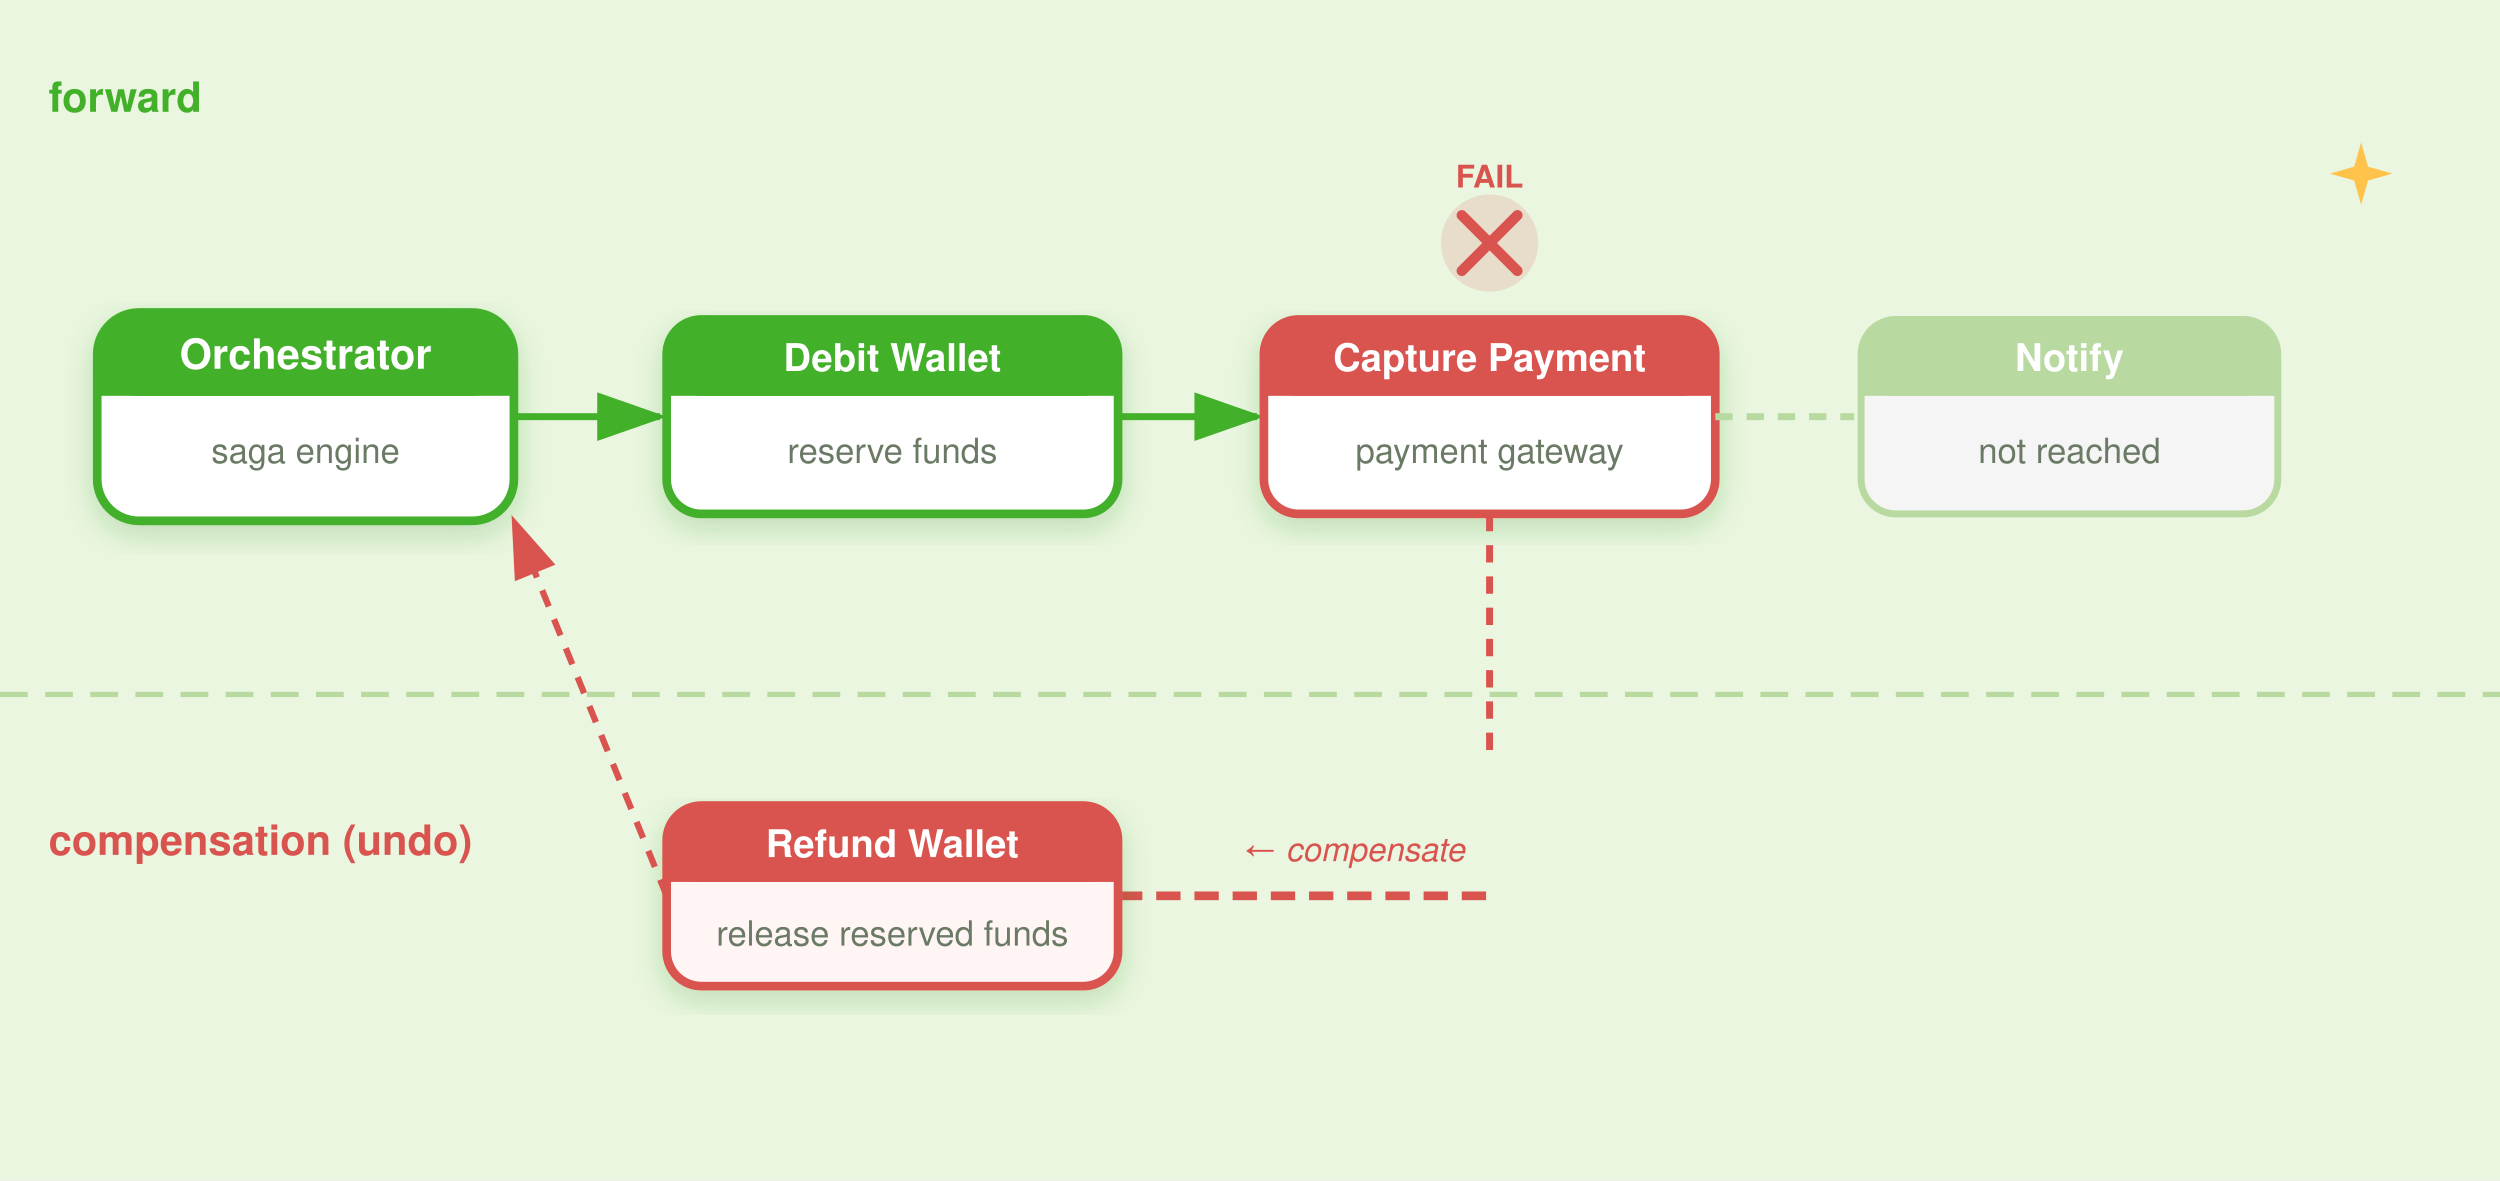
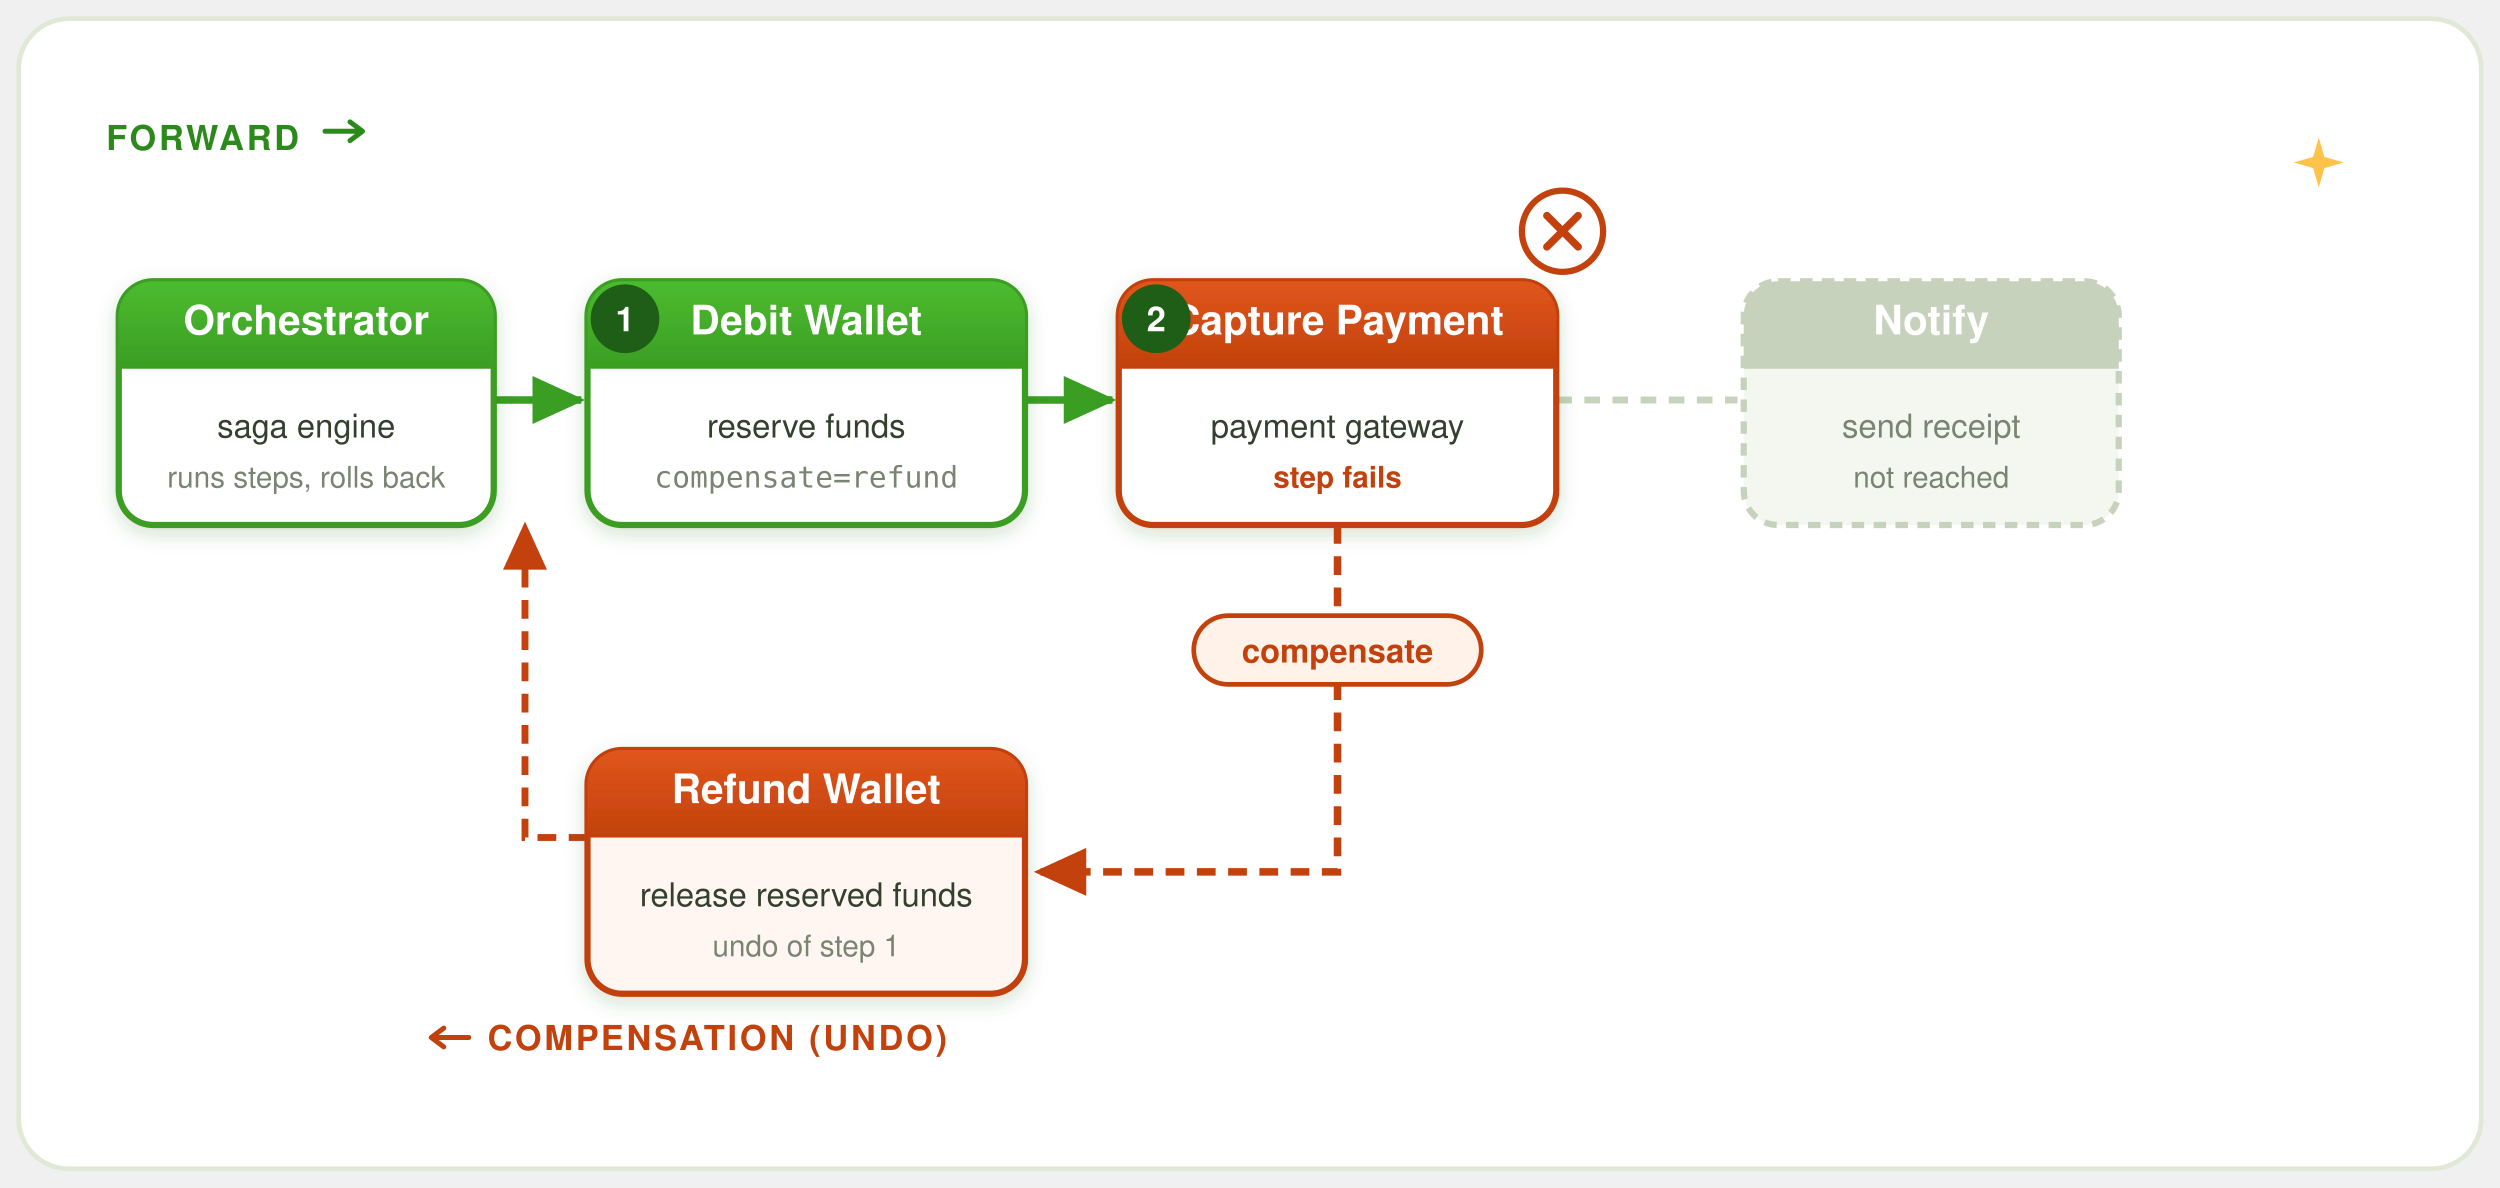
- <svg xmlns="http://www.w3.org/2000/svg" viewBox="0 0 720 340" role="img" aria-label="Saga orchestrator figure: forward flow Debit Wallet to Capture Payment to Notify (green), failure at Capture Payment (red X), compensation flow Refund Wallet arrow pointing left (amber/red dashed)" font-family="-apple-system,Segoe UI,Helvetica,Arial,sans-serif">
-   <rect width="720" height="340" fill="#eaf6df" />
+ <svg xmlns="http://www.w3.org/2000/svg" viewBox="0 0 800 380" role="img" aria-label="Saga orchestration: the orchestrator runs Debit Wallet then Capture Payment; Capture Payment fails, so the saga compensates by running Refund Wallet, and the later Notify step is never reached" font-family="-apple-system,Segoe UI,Helvetica,Arial,sans-serif">
  <defs>
-     <filter id="saga-shadow" x="-10%" y="-10%" width="126%" height="126%">
-       <feDropShadow dx="0" dy="3" stdDeviation="4" flood-color="#2c8a1c" flood-opacity="0.22" />
+     <linearGradient id="sg-head" x1="0" y1="0" x2="0" y2="1">
+       <stop offset="0" stop-color="#4cbb2f" />
+       <stop offset="1" stop-color="#3a9e23" />
+     </linearGradient>
+     <linearGradient id="sg-head-warn" x1="0" y1="0" x2="0" y2="1">
+       <stop offset="0" stop-color="#e0561d" />
+       <stop offset="1" stop-color="#c2410c" />
+     </linearGradient>
+     <marker id="sg-fwd" markerWidth="9" markerHeight="9" refX="6.5" refY="3.2" orient="auto">
+       <path d="M0 0L7 3.2L0 6.4Z" fill="#3a9e23" />
+     </marker>
+     <marker id="sg-comp" markerWidth="9" markerHeight="9" refX="6.5" refY="3.2" orient="auto">
+       <path d="M0 0L7 3.2L0 6.4Z" fill="#c2410c" />
+     </marker>
+     <filter id="sg-sh" x="-20%" y="-20%" width="140%" height="160%">
+       <feDropShadow dx="0" dy="2" stdDeviation="3" flood-color="#1f5e16" flood-opacity="0.18" />
    </filter>
-     <marker id="saga-arrow-forward" markerWidth="10" markerHeight="7" refX="9" refY="3.5" orient="auto">
-       <polygon points="0 0, 10 3.5, 0 7" fill="#43b02a" />
-     </marker>
-     <marker id="saga-arrow-comp" markerWidth="10" markerHeight="7" refX="9" refY="3.5" orient="auto">
-       <polygon points="0 0, 10 3.5, 0 7" fill="#d9534f" />
-     </marker>
-     <marker id="saga-arrow-comp-left" markerWidth="10" markerHeight="7" refX="1" refY="3.5" orient="auto">
-       <polygon points="10 0, 0 3.5, 10 7" fill="#d9534f" />
-     </marker>
  </defs>
-   <text x="14" y="28" dominant-baseline="middle" fill="#43b02a" font-size="12" font-weight="700">forward</text>
-   <text x="14" y="242" dominant-baseline="middle" fill="#d9534f" font-size="12" font-weight="700">compensation (undo)</text>
-   <line x1="0" y1="200" x2="720" y2="200" stroke="#b8d9a0" stroke-width="1.5" stroke-dasharray="8,5" />
-   <rect x="28" y="90" width="120" height="60" rx="12" ry="12" fill="#ffffff" stroke="#43b02a" stroke-width="2.5" filter="url(#saga-shadow)" />
-   <rect x="28" y="90" width="120" height="24" rx="12" ry="12" fill="#43b02a" />
-   <rect x="28" y="102" width="120" height="12" fill="#43b02a" />
-   <text x="88" y="102" text-anchor="middle" dominant-baseline="middle" fill="#ffffff" font-size="12" font-weight="700">Orchestrator</text>
-   <text x="88" y="130" text-anchor="middle" dominant-baseline="middle" fill="#6a7a64" font-size="10">saga engine</text>
-   <line x1="148" y1="120" x2="190" y2="120" stroke="#43b02a" stroke-width="2" marker-end="url(#saga-arrow-forward)" />
-   <rect x="192" y="92" width="130" height="56" rx="10" ry="10" fill="#ffffff" stroke="#43b02a" stroke-width="2.5" filter="url(#saga-shadow)" />
-   <rect x="192" y="92" width="130" height="22" rx="10" ry="10" fill="#43b02a" />
-   <rect x="192" y="104" width="130" height="10" fill="#43b02a" />
-   <text x="257" y="103" text-anchor="middle" dominant-baseline="middle" fill="#ffffff" font-size="11" font-weight="700">Debit Wallet</text>
-   <text x="257" y="130" text-anchor="middle" dominant-baseline="middle" fill="#6a7a64" font-size="10">reserve funds</text>
-   <line x1="322" y1="120" x2="362" y2="120" stroke="#43b02a" stroke-width="2" marker-end="url(#saga-arrow-forward)" />
-   <rect x="364" y="92" width="130" height="56" rx="10" ry="10" fill="#ffffff" stroke="#d9534f" stroke-width="2.5" filter="url(#saga-shadow)" />
-   <rect x="364" y="92" width="130" height="22" rx="10" ry="10" fill="#d9534f" />
-   <rect x="364" y="104" width="130" height="10" fill="#d9534f" />
-   <text x="429" y="103" text-anchor="middle" dominant-baseline="middle" fill="#ffffff" font-size="11" font-weight="700">Capture Payment</text>
-   <text x="429" y="130" text-anchor="middle" dominant-baseline="middle" fill="#6a7a64" font-size="10">payment gateway</text>
-   <circle cx="429" cy="70" r="14" fill="#d9534f" opacity="0.15" />
-   <line x1="421" y1="62" x2="437" y2="78" stroke="#d9534f" stroke-width="3" stroke-linecap="round" />
-   <line x1="437" y1="62" x2="421" y2="78" stroke="#d9534f" stroke-width="3" stroke-linecap="round" />
-   <text x="429" y="54" text-anchor="middle" fill="#d9534f" font-size="9" font-weight="700">FAIL</text>
-   <line x1="494" y1="120" x2="534" y2="120" stroke="#b8d9a0" stroke-width="2" stroke-dasharray="5,4" />
-   <rect x="536" y="92" width="120" height="56" rx="10" ry="10" fill="#f5f5f5" stroke="#b8d9a0" stroke-width="2" />
-   <rect x="536" y="92" width="120" height="22" rx="10" ry="10" fill="#b8d9a0" />
-   <rect x="536" y="104" width="120" height="10" fill="#b8d9a0" />
-   <text x="596" y="103" text-anchor="middle" dominant-baseline="middle" fill="#ffffff" font-size="11" font-weight="700">Notify</text>
-   <text x="596" y="130" text-anchor="middle" dominant-baseline="middle" fill="#6a7a64" font-size="10">not reached</text>
-   <line x1="429" y1="148" x2="429" y2="218" stroke="#d9534f" stroke-width="2" stroke-dasharray="5,4" />
-   <line x1="428" y1="258" x2="258" y2="258" stroke="#d9534f" stroke-width="2.5" stroke-dasharray="7,4" marker-end="url(#saga-arrow-comp-left)" />
-   <rect x="192" y="232" width="130" height="52" rx="10" ry="10" fill="#fff5f5" stroke="#d9534f" stroke-width="2.5" filter="url(#saga-shadow)" />
-   <rect x="192" y="232" width="130" height="22" rx="10" ry="10" fill="#d9534f" />
-   <rect x="192" y="244" width="130" height="10" fill="#d9534f" />
-   <text x="257" y="243" text-anchor="middle" dominant-baseline="middle" fill="#ffffff" font-size="11" font-weight="700">Refund Wallet</text>
-   <text x="257" y="269" text-anchor="middle" dominant-baseline="middle" fill="#6a7a64" font-size="10">release reserved funds</text>
-   <line x1="192" y1="258" x2="148" y2="150" stroke="#d9534f" stroke-width="1.8" stroke-dasharray="5,4" marker-end="url(#saga-arrow-comp)" />
-   <text x="390" y="248" text-anchor="middle" fill="#d9534f" font-size="9.5" font-style="italic">← compensate</text>
-   <g transform="translate(680, 50)">
-     <path d="M0,-9 L2,-2 L9,0 L2,2 L0,9 L-2,2 L-9,0 L-2,-2 Z" fill="#ffc24b" />
+   <rect x="6" y="6" width="788" height="368" rx="16" fill="#ffffff" stroke="#e0e8d6" stroke-width="1.5" />
+   <text x="34" y="48" fill="#2c8a1c" font-size="11" font-weight="700" letter-spacing="0.08em">FORWARD</text>
+   <path d="M104 42 L116 42 M112 39 L116 42 L112 45" fill="none" stroke="#2c8a1c" stroke-width="1.6" stroke-linecap="round" stroke-linejoin="round" />
+   <path d="M150 332 L138 332 M142 329 L138 332 L142 335" fill="none" stroke="#c2410c" stroke-width="1.6" stroke-linecap="round" stroke-linejoin="round" />
+   <text x="156" y="336" fill="#c2410c" font-size="11" font-weight="700" letter-spacing="0.08em">COMPENSATION (UNDO)</text>
+   <line x1="158" y1="128" x2="186" y2="128" stroke="#3a9e23" stroke-width="2.4" marker-end="url(#sg-fwd)" />
+   <line x1="328" y1="128" x2="356" y2="128" stroke="#3a9e23" stroke-width="2.4" marker-end="url(#sg-fwd)" />
+   <line x1="498" y1="128" x2="556" y2="128" stroke="#c7d2bc" stroke-width="2.2" stroke-dasharray="5,4" />
+   <g filter="url(#sg-sh)">
+     <rect x="38" y="90" width="120" height="78" rx="11" fill="#ffffff" stroke="#3a9e23" stroke-width="2" />
+     <path d="M38 101a11 11 0 0 1 11-11h98a11 11 0 0 1 11 11v17H38Z" fill="url(#sg-head)" />
+     <text x="98" y="107" text-anchor="middle" fill="#ffffff" font-size="13" font-weight="700">Orchestrator</text>
+   </g>
+   <text x="98" y="140" text-anchor="middle" fill="#33402e" font-size="10.5">saga engine</text>
+   <text x="98" y="156" text-anchor="middle" fill="#7a8472" font-size="9.5">runs steps, rolls back</text>
+   <g filter="url(#sg-sh)">
+     <rect x="188" y="90" width="140" height="78" rx="11" fill="#ffffff" stroke="#3a9e23" stroke-width="2" />
+     <path d="M188 101a11 11 0 0 1 11-11h118a11 11 0 0 1 11 11v17H188Z" fill="url(#sg-head)" />
+     <text x="258" y="107" text-anchor="middle" fill="#ffffff" font-size="13" font-weight="700">Debit Wallet</text>
+   </g>
+   <text x="258" y="140" text-anchor="middle" fill="#33402e" font-size="10.5">reserve funds</text>
+   <text x="258" y="156" text-anchor="middle" fill="#7a8472" font-size="9.5" font-family="ui-monospace,Menlo,monospace">compensate=refund</text>
+   <circle cx="200" cy="102" r="11" fill="#1f5e16" />
+   <text x="200" y="106" text-anchor="middle" fill="#fff" font-size="11" font-weight="700">1</text>
+   <g filter="url(#sg-sh)">
+     <rect x="358" y="90" width="140" height="78" rx="11" fill="#ffffff" stroke="#c2410c" stroke-width="2" />
+     <path d="M358 101a11 11 0 0 1 11-11h118a11 11 0 0 1 11 11v17H358Z" fill="url(#sg-head-warn)" />
+     <text x="428" y="107" text-anchor="middle" fill="#ffffff" font-size="13" font-weight="700">Capture Payment</text>
+   </g>
+   <text x="428" y="140" text-anchor="middle" fill="#33402e" font-size="10.5">payment gateway</text>
+   <text x="428" y="156" text-anchor="middle" fill="#c2410c" font-size="9.5" font-weight="700">step fails</text>
+   <circle cx="370" cy="102" r="11" fill="#1f5e16" />
+   <text x="370" y="106" text-anchor="middle" fill="#fff" font-size="11" font-weight="700">2</text>
+   <circle cx="500" cy="74" r="13" fill="#ffffff" stroke="#c2410c" stroke-width="2" />
+   <path d="M495 69 L505 79 M505 69 L495 79" fill="none" stroke="#c2410c" stroke-width="2.4" stroke-linecap="round" />
+   <rect x="558" y="90" width="120" height="78" rx="11" fill="#f4f7f0" stroke="#c7d2bc" stroke-width="2" stroke-dasharray="4,3" />
+   <path d="M558 101a11 11 0 0 1 11-11h98a11 11 0 0 1 11 11v17H558Z" fill="#c7d2bc" />
+   <text x="618" y="107" text-anchor="middle" fill="#ffffff" font-size="13" font-weight="700">Notify</text>
+   <text x="618" y="140" text-anchor="middle" fill="#7a8472" font-size="10.5">send receipt</text>
+   <text x="618" y="156" text-anchor="middle" fill="#7a8472" font-size="9.5">not reached</text>
+   <path d="M428 168 L428 279 L332 279" fill="none" stroke="#c2410c" stroke-width="2.4" stroke-dasharray="6,4" marker-end="url(#sg-comp)" />
+   <path d="M188 268 L168 268 L168 168" fill="none" stroke="#c2410c" stroke-width="2.2" stroke-dasharray="6,4" marker-end="url(#sg-comp)" />
+   <g filter="url(#sg-sh)">
+     <rect x="188" y="240" width="140" height="78" rx="11" fill="#fff6f1" stroke="#c2410c" stroke-width="2" />
+     <path d="M188 251a11 11 0 0 1 11-11h118a11 11 0 0 1 11 11v17H188Z" fill="url(#sg-head-warn)" />
+     <text x="258" y="257" text-anchor="middle" fill="#ffffff" font-size="13" font-weight="700">Refund Wallet</text>
+   </g>
+   <text x="258" y="290" text-anchor="middle" fill="#33402e" font-size="10.5">release reserved funds</text>
+   <text x="258" y="306" text-anchor="middle" fill="#7a8472" font-size="9.5">undo of step 1</text>
+   <rect x="382" y="197" width="92" height="22" rx="11" fill="#fff2e9" stroke="#c2410c" stroke-width="1.5" />
+   <text x="428" y="212" text-anchor="middle" fill="#c2410c" font-size="10.5" font-weight="600">compensate</text>
+   <g transform="translate(742,52)">
+     <path d="M0,-8 L1.8,-1.8 L8,0 L1.8,1.8 L0,8 L-1.8,1.8 L-8,0 L-1.8,-1.8 Z" fill="#ffc24b" />
  </g>
</svg>
